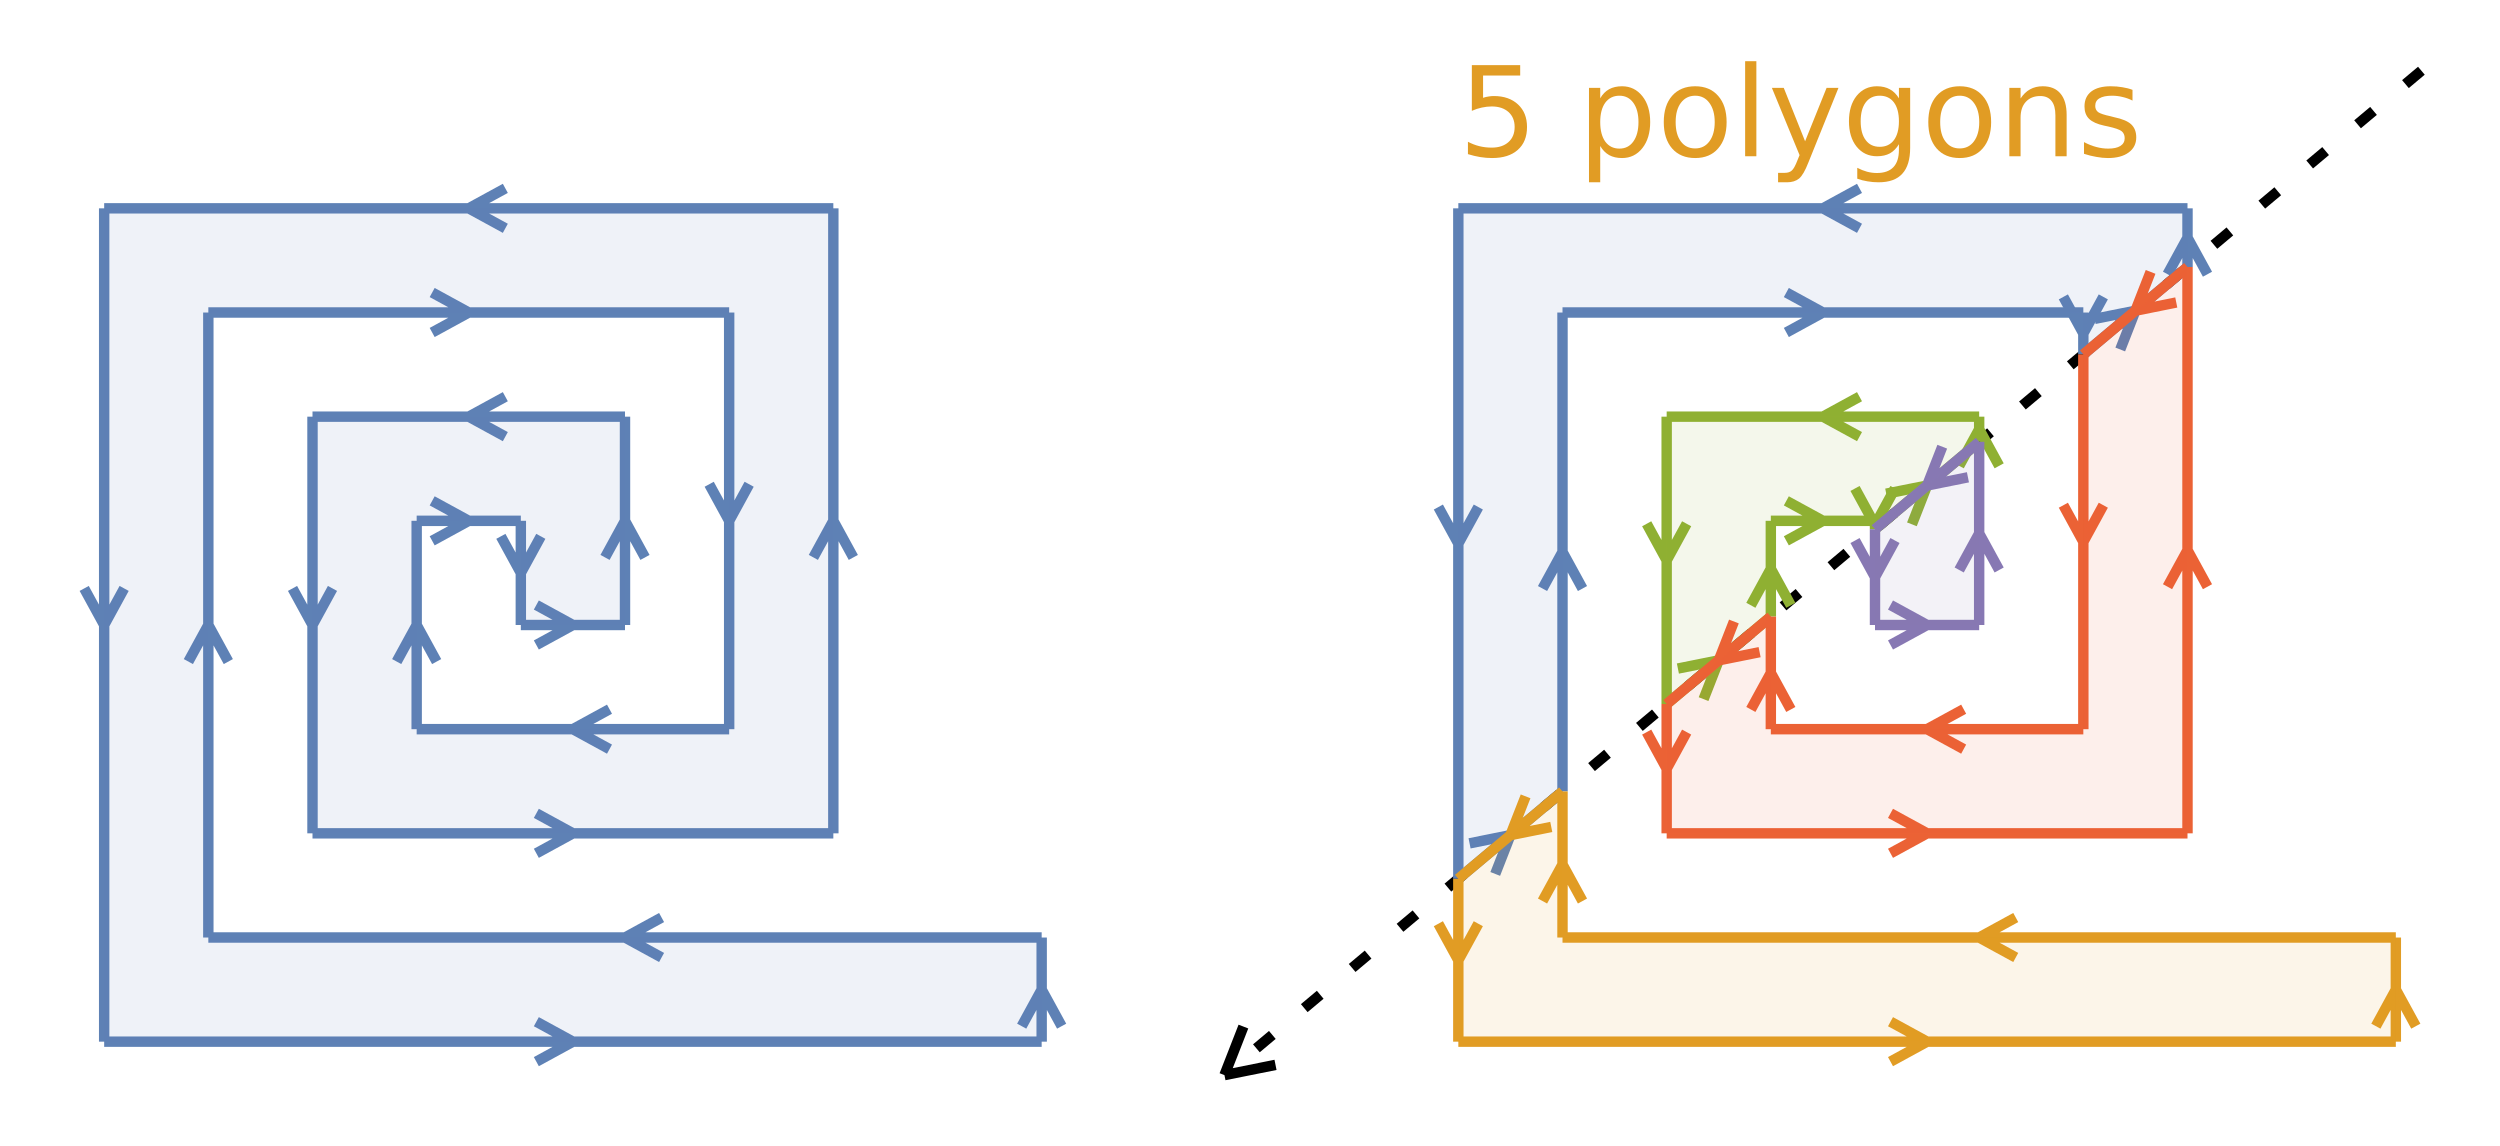
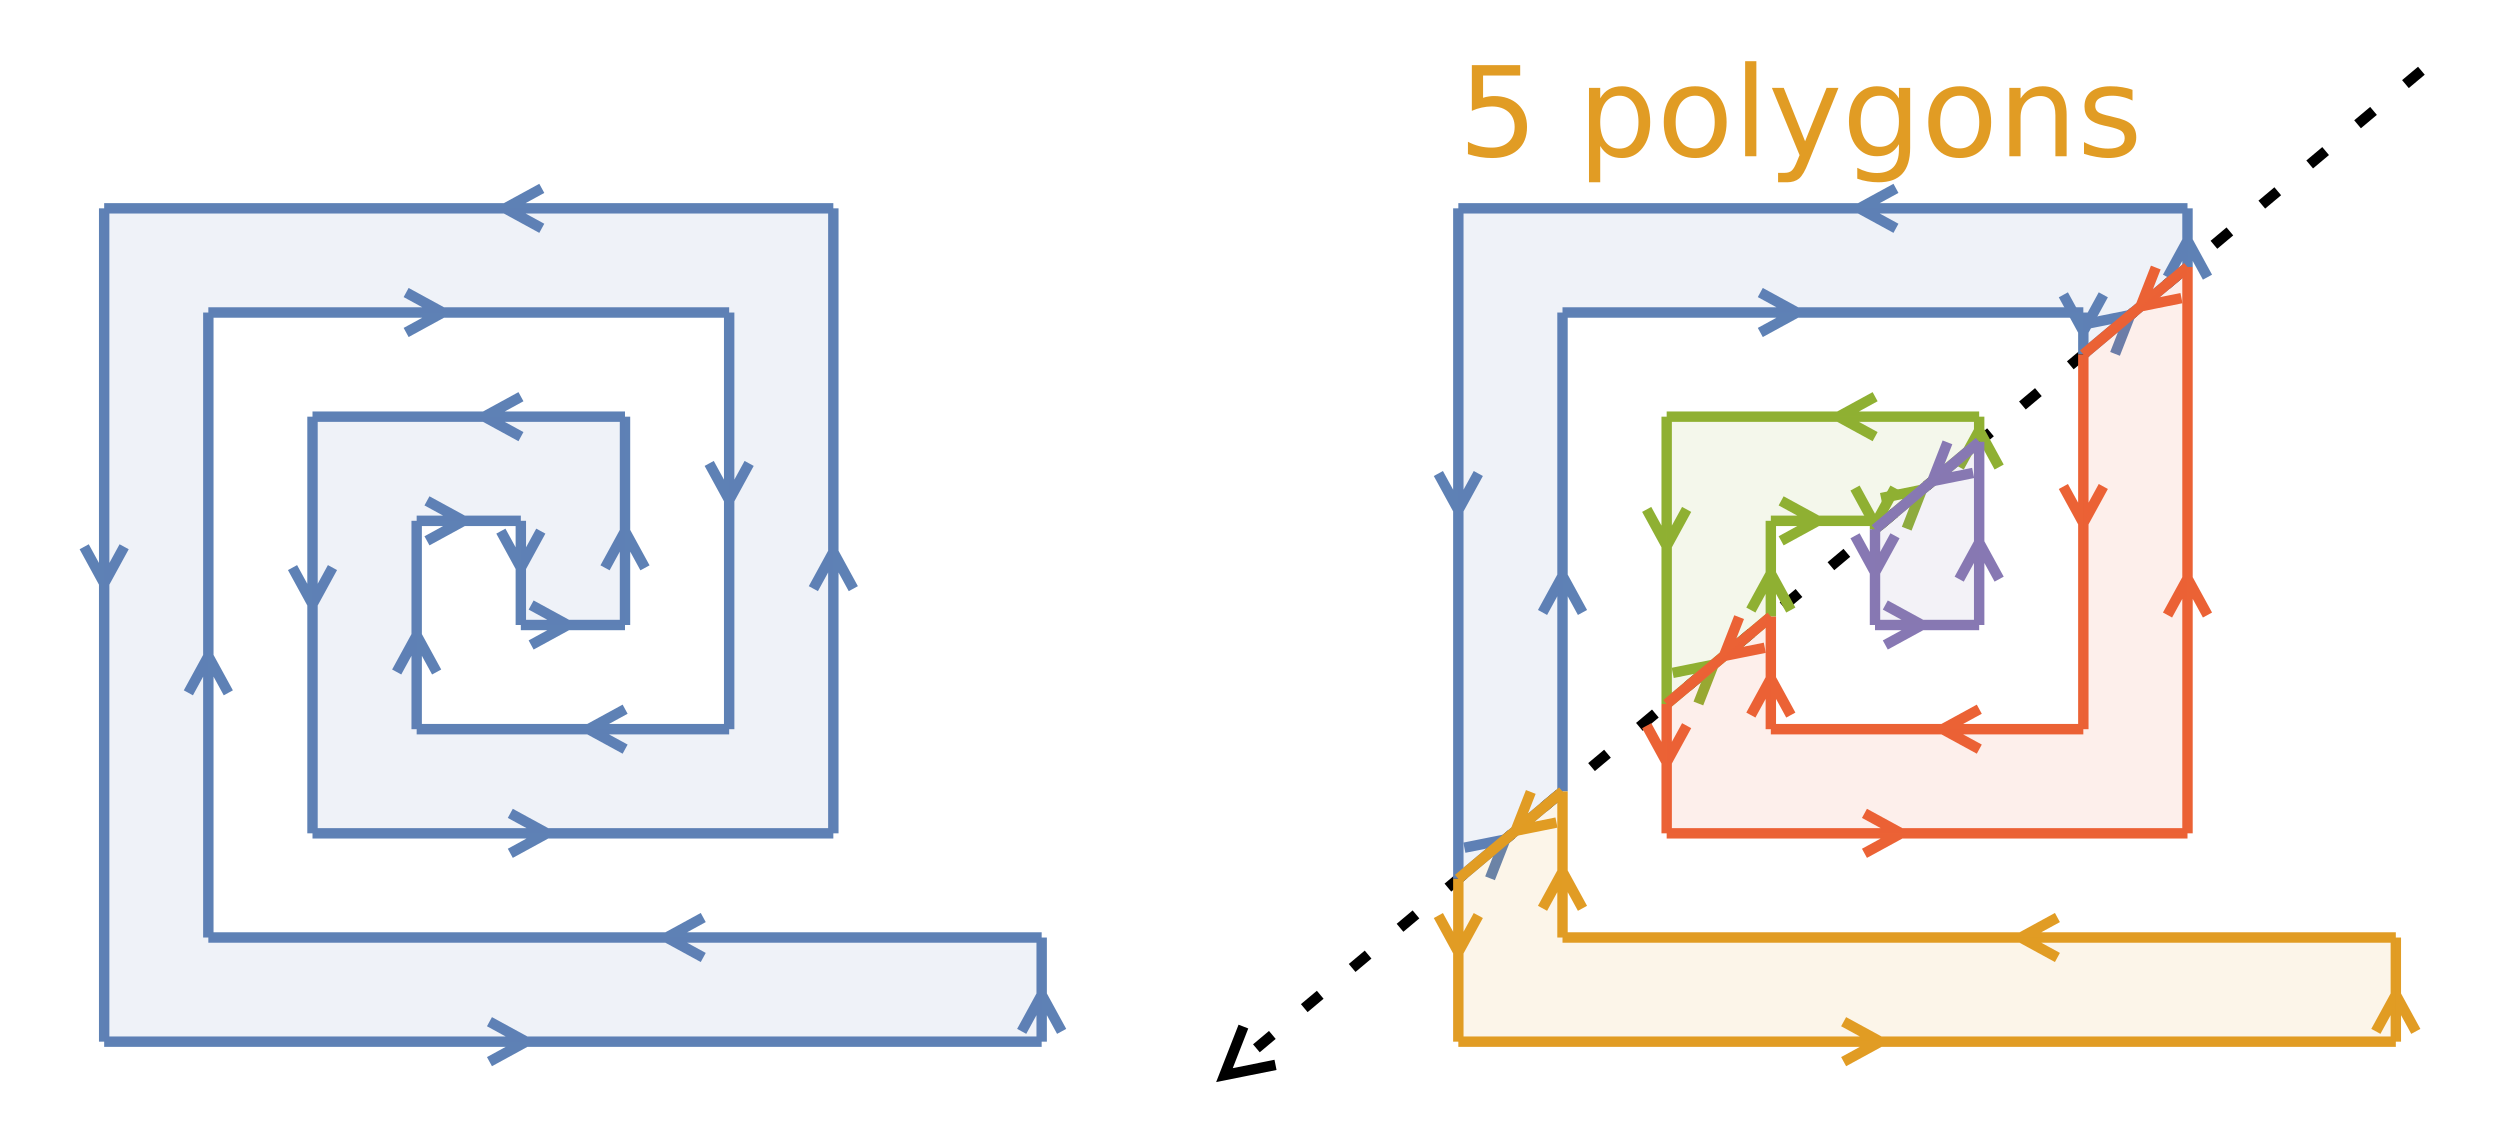
<svg xmlns="http://www.w3.org/2000/svg" xmlns:xlink="http://www.w3.org/1999/xlink" width="240pt" height="110pt" viewBox="0 0 240 110" version="1.1">
  <defs>
    <g>
      <symbol overflow="visible" id="glyph0-0">
        <path style="stroke:none;" d="M 0.594 2.125 L 0.594 -8.469 L 6.594 -8.469 L 6.594 2.125 Z M 1.266 1.453 L 5.938 1.453 L 5.938 -7.781 L 1.266 -7.781 Z M 1.266 1.453 " />
      </symbol>
      <symbol overflow="visible" id="glyph0-1">
        <path style="stroke:none;" d="M 1.297 -8.75 L 5.938 -8.75 L 5.938 -7.75 L 2.375 -7.75 L 2.375 -5.609 C 2.551 -5.672 2.723 -5.711 2.891 -5.734 C 3.066 -5.766 3.238 -5.781 3.406 -5.781 C 4.383 -5.781 5.16 -5.508 5.734 -4.969 C 6.305 -4.438 6.594 -3.719 6.594 -2.812 C 6.594 -1.863 6.297 -1.129 5.703 -0.609 C 5.117 -0.086 4.297 0.172 3.234 0.172 C 2.859 0.172 2.477 0.141 2.094 0.078 C 1.719 0.016 1.328 -0.078 0.922 -0.203 L 0.922 -1.391 C 1.273 -1.203 1.641 -1.062 2.016 -0.969 C 2.391 -0.875 2.785 -0.828 3.203 -0.828 C 3.879 -0.828 4.414 -1.004 4.812 -1.359 C 5.207 -1.711 5.406 -2.195 5.406 -2.812 C 5.406 -3.414 5.207 -3.895 4.812 -4.25 C 4.414 -4.602 3.879 -4.781 3.203 -4.781 C 2.891 -4.781 2.57 -4.742 2.25 -4.672 C 1.938 -4.609 1.617 -4.504 1.297 -4.359 Z M 1.297 -8.75 " />
      </symbol>
      <symbol overflow="visible" id="glyph0-2">
        <path style="stroke:none;" d="" />
      </symbol>
      <symbol overflow="visible" id="glyph0-3">
        <path style="stroke:none;" d="M 2.172 -0.984 L 2.172 2.5 L 1.094 2.5 L 1.094 -6.562 L 2.172 -6.562 L 2.172 -5.562 C 2.398 -5.957 2.688 -6.25 3.031 -6.438 C 3.375 -6.625 3.785 -6.719 4.266 -6.719 C 5.066 -6.719 5.719 -6.398 6.219 -5.766 C 6.719 -5.141 6.969 -4.312 6.969 -3.281 C 6.969 -2.25 6.719 -1.414 6.219 -0.781 C 5.719 -0.145 5.066 0.172 4.266 0.172 C 3.785 0.172 3.375 0.078 3.031 -0.109 C 2.688 -0.305 2.398 -0.598 2.172 -0.984 Z M 5.844 -3.281 C 5.844 -4.07 5.676 -4.691 5.344 -5.141 C 5.02 -5.586 4.578 -5.812 4.016 -5.812 C 3.441 -5.812 2.988 -5.586 2.656 -5.141 C 2.332 -4.691 2.172 -4.07 2.172 -3.281 C 2.172 -2.488 2.332 -1.863 2.656 -1.406 C 2.988 -0.957 3.441 -0.734 4.016 -0.734 C 4.578 -0.734 5.02 -0.957 5.344 -1.406 C 5.676 -1.863 5.844 -2.488 5.844 -3.281 Z M 5.844 -3.281 " />
      </symbol>
      <symbol overflow="visible" id="glyph0-4">
        <path style="stroke:none;" d="M 3.672 -5.812 C 3.098 -5.812 2.641 -5.582 2.297 -5.125 C 1.961 -4.676 1.797 -4.062 1.797 -3.281 C 1.797 -2.488 1.961 -1.867 2.297 -1.422 C 2.629 -0.973 3.086 -0.75 3.672 -0.75 C 4.242 -0.75 4.695 -0.973 5.031 -1.422 C 5.375 -1.879 5.547 -2.5 5.547 -3.281 C 5.547 -4.051 5.375 -4.664 5.031 -5.125 C 4.695 -5.582 4.242 -5.812 3.672 -5.812 Z M 3.672 -6.719 C 4.609 -6.719 5.344 -6.41 5.875 -5.797 C 6.414 -5.191 6.688 -4.352 6.688 -3.281 C 6.688 -2.207 6.414 -1.363 5.875 -0.75 C 5.344 -0.133 4.609 0.172 3.672 0.172 C 2.734 0.172 1.992 -0.133 1.453 -0.75 C 0.922 -1.363 0.656 -2.207 0.656 -3.281 C 0.656 -4.352 0.922 -5.191 1.453 -5.797 C 1.992 -6.41 2.734 -6.719 3.672 -6.719 Z M 3.672 -6.719 " />
      </symbol>
      <symbol overflow="visible" id="glyph0-5">
        <path style="stroke:none;" d="M 1.125 -9.125 L 2.203 -9.125 L 2.203 0 L 1.125 0 Z M 1.125 -9.125 " />
      </symbol>
      <symbol overflow="visible" id="glyph0-6">
        <path style="stroke:none;" d="M 3.859 0.609 C 3.555 1.391 3.258 1.898 2.969 2.141 C 2.676 2.379 2.289 2.5 1.812 2.5 L 0.953 2.5 L 0.953 1.594 L 1.578 1.594 C 1.879 1.594 2.109 1.52 2.266 1.375 C 2.43 1.238 2.613 0.91 2.812 0.391 L 3.016 -0.109 L 0.359 -6.562 L 1.5 -6.562 L 3.547 -1.438 L 5.609 -6.562 L 6.75 -6.562 Z M 3.859 0.609 " />
      </symbol>
      <symbol overflow="visible" id="glyph0-7">
        <path style="stroke:none;" d="M 5.453 -3.359 C 5.453 -4.141 5.289 -4.742 4.969 -5.172 C 4.645 -5.598 4.191 -5.812 3.609 -5.812 C 3.035 -5.812 2.586 -5.598 2.266 -5.172 C 1.941 -4.742 1.781 -4.141 1.781 -3.359 C 1.781 -2.578 1.941 -1.973 2.266 -1.547 C 2.586 -1.117 3.035 -0.906 3.609 -0.906 C 4.191 -0.906 4.645 -1.117 4.969 -1.547 C 5.289 -1.973 5.453 -2.578 5.453 -3.359 Z M 6.531 -0.812 C 6.531 0.301 6.281 1.129 5.781 1.672 C 5.289 2.223 4.531 2.5 3.5 2.5 C 3.125 2.5 2.766 2.469 2.422 2.406 C 2.086 2.352 1.766 2.27 1.453 2.156 L 1.453 1.109 C 1.766 1.273 2.078 1.398 2.391 1.484 C 2.703 1.566 3.016 1.609 3.328 1.609 C 4.035 1.609 4.566 1.422 4.922 1.047 C 5.273 0.68 5.453 0.125 5.453 -0.625 L 5.453 -1.156 C 5.223 -0.77 4.938 -0.477 4.594 -0.281 C 4.25 -0.094 3.832 0 3.344 0 C 2.539 0 1.891 -0.305 1.391 -0.922 C 0.898 -1.535 0.656 -2.348 0.656 -3.359 C 0.656 -4.367 0.898 -5.18 1.391 -5.797 C 1.891 -6.41 2.539 -6.719 3.344 -6.719 C 3.832 -6.719 4.25 -6.617 4.594 -6.422 C 4.938 -6.234 5.223 -5.945 5.453 -5.562 L 5.453 -6.562 L 6.531 -6.562 Z M 6.531 -0.812 " />
      </symbol>
      <symbol overflow="visible" id="glyph0-8">
        <path style="stroke:none;" d="M 6.594 -3.969 L 6.594 0 L 5.516 0 L 5.516 -3.922 C 5.516 -4.547 5.391 -5.008 5.141 -5.312 C 4.898 -5.625 4.539 -5.781 4.062 -5.781 C 3.477 -5.781 3.016 -5.594 2.672 -5.219 C 2.336 -4.852 2.172 -4.348 2.172 -3.703 L 2.172 0 L 1.094 0 L 1.094 -6.562 L 2.172 -6.562 L 2.172 -5.547 C 2.43 -5.941 2.734 -6.234 3.078 -6.422 C 3.43 -6.617 3.836 -6.719 4.297 -6.719 C 5.047 -6.719 5.613 -6.484 6 -6.016 C 6.395 -5.555 6.594 -4.875 6.594 -3.969 Z M 6.594 -3.969 " />
      </symbol>
      <symbol overflow="visible" id="glyph0-9">
        <path style="stroke:none;" d="M 5.312 -6.375 L 5.312 -5.344 C 5.008 -5.5 4.691 -5.613 4.359 -5.688 C 4.035 -5.77 3.695 -5.812 3.344 -5.812 C 2.812 -5.812 2.41 -5.727 2.141 -5.562 C 1.867 -5.406 1.734 -5.16 1.734 -4.828 C 1.734 -4.578 1.828 -4.379 2.016 -4.234 C 2.211 -4.098 2.602 -3.969 3.188 -3.844 L 3.547 -3.75 C 4.316 -3.594 4.863 -3.363 5.188 -3.062 C 5.508 -2.758 5.672 -2.344 5.672 -1.812 C 5.672 -1.195 5.426 -0.711 4.938 -0.359 C 4.457 -0.004 3.797 0.172 2.953 0.172 C 2.598 0.172 2.227 0.133 1.844 0.062 C 1.469 0 1.07 -0.098 0.656 -0.234 L 0.656 -1.359 C 1.051 -1.148 1.441 -0.992 1.828 -0.891 C 2.211 -0.785 2.598 -0.734 2.984 -0.734 C 3.484 -0.734 3.867 -0.816 4.141 -0.984 C 4.422 -1.16 4.562 -1.41 4.562 -1.734 C 4.562 -2.023 4.461 -2.25 4.266 -2.406 C 4.066 -2.562 3.633 -2.711 2.969 -2.859 L 2.594 -2.938 C 1.926 -3.082 1.441 -3.301 1.141 -3.594 C 0.848 -3.883 0.703 -4.281 0.703 -4.781 C 0.703 -5.406 0.922 -5.883 1.359 -6.219 C 1.797 -6.551 2.414 -6.719 3.219 -6.719 C 3.613 -6.719 3.988 -6.688 4.344 -6.625 C 4.695 -6.57 5.02 -6.488 5.312 -6.375 Z M 5.312 -6.375 " />
      </symbol>
    </g>
  </defs>
  <g id="3_complicated">
    <path style="fill:none;stroke-width:1;stroke-linecap:butt;stroke-linejoin:miter;stroke:rgb(0%,0%,0%);stroke-opacity:1;stroke-dasharray:2,4;stroke-miterlimit:10;" d="M 232.453 6.789 L 117.547 103.211 " />
-     <path style="fill:none;stroke-width:1;stroke-linecap:butt;stroke-linejoin:miter;stroke:rgb(0%,0%,0%);stroke-opacity:1;stroke-miterlimit:10;" d="M 117.547 103.211 L 119.367 98.551 M 117.547 103.211 L 122.449 102.227 " />
-     <path style="fill:none;stroke-width:1;stroke-linecap:butt;stroke-linejoin:miter;stroke:rgb(36.842%,50.678%,70.98%);stroke-opacity:1;stroke-miterlimit:10;" d="M 50 60 L 60 60 M 55 60 L 51.488 61.918 M 55 60 L 51.488 58.082 " />
-     <path style="fill:none;stroke-width:1;stroke-linecap:butt;stroke-linejoin:miter;stroke:rgb(36.842%,50.678%,70.98%);stroke-opacity:1;stroke-miterlimit:10;" d="M 60 60 L 60 40 M 60 50 L 61.918 53.512 M 60 50 L 58.082 53.512 " />
-     <path style="fill:none;stroke-width:1;stroke-linecap:butt;stroke-linejoin:miter;stroke:rgb(36.842%,50.678%,70.98%);stroke-opacity:1;stroke-miterlimit:10;" d="M 60 40 L 30 40 M 45 40 L 48.512 38.082 M 45 40 L 48.512 41.918 " />
-     <path style="fill:none;stroke-width:1;stroke-linecap:butt;stroke-linejoin:miter;stroke:rgb(36.842%,50.678%,70.98%);stroke-opacity:1;stroke-miterlimit:10;" d="M 30 40 L 30 80 M 30 60 L 28.082 56.488 M 30 60 L 31.918 56.488 " />
-     <path style="fill:none;stroke-width:1;stroke-linecap:butt;stroke-linejoin:miter;stroke:rgb(36.842%,50.678%,70.98%);stroke-opacity:1;stroke-miterlimit:10;" d="M 30 80 L 80 80 M 55 80 L 51.488 81.918 M 55 80 L 51.488 78.082 " />
-     <path style="fill:none;stroke-width:1;stroke-linecap:butt;stroke-linejoin:miter;stroke:rgb(36.842%,50.678%,70.98%);stroke-opacity:1;stroke-miterlimit:10;" d="M 80 80 L 80 20 M 80 50 L 81.918 53.512 M 80 50 L 78.082 53.512 " />
-     <path style="fill:none;stroke-width:1;stroke-linecap:butt;stroke-linejoin:miter;stroke:rgb(36.842%,50.678%,70.98%);stroke-opacity:1;stroke-miterlimit:10;" d="M 80 20 L 10 20 M 45 20 L 48.512 18.082 M 45 20 L 48.512 21.918 " />
-     <path style="fill:none;stroke-width:1;stroke-linecap:butt;stroke-linejoin:miter;stroke:rgb(36.842%,50.678%,70.98%);stroke-opacity:1;stroke-miterlimit:10;" d="M 10 20 L 10 100 M 10 60 L 8.082 56.488 M 10 60 L 11.918 56.488 " />
-     <path style="fill:none;stroke-width:1;stroke-linecap:butt;stroke-linejoin:miter;stroke:rgb(36.842%,50.678%,70.98%);stroke-opacity:1;stroke-miterlimit:10;" d="M 10 100 L 100 100 M 55 100 L 51.488 101.918 M 55 100 L 51.488 98.082 " />
-     <path style="fill:none;stroke-width:1;stroke-linecap:butt;stroke-linejoin:miter;stroke:rgb(36.842%,50.678%,70.98%);stroke-opacity:1;stroke-miterlimit:10;" d="M 100 100 L 100 90 M 100 95 L 101.918 98.512 M 100 95 L 98.082 98.512 " />
-     <path style="fill:none;stroke-width:1;stroke-linecap:butt;stroke-linejoin:miter;stroke:rgb(36.842%,50.678%,70.98%);stroke-opacity:1;stroke-miterlimit:10;" d="M 100 90 L 20 90 M 60 90 L 63.512 88.082 M 60 90 L 63.512 91.918 " />
-     <path style="fill:none;stroke-width:1;stroke-linecap:butt;stroke-linejoin:miter;stroke:rgb(36.842%,50.678%,70.98%);stroke-opacity:1;stroke-miterlimit:10;" d="M 20 90 L 20 30 M 20 60 L 21.918 63.512 M 20 60 L 18.082 63.512 " />
-     <path style="fill:none;stroke-width:1;stroke-linecap:butt;stroke-linejoin:miter;stroke:rgb(36.842%,50.678%,70.98%);stroke-opacity:1;stroke-miterlimit:10;" d="M 20 30 L 70 30 M 45 30 L 41.488 31.918 M 45 30 L 41.488 28.082 " />
-     <path style="fill:none;stroke-width:1;stroke-linecap:butt;stroke-linejoin:miter;stroke:rgb(36.842%,50.678%,70.98%);stroke-opacity:1;stroke-miterlimit:10;" d="M 70 30 L 70 70 M 70 50 L 68.082 46.488 M 70 50 L 71.918 46.488 " />
-     <path style="fill:none;stroke-width:1;stroke-linecap:butt;stroke-linejoin:miter;stroke:rgb(36.842%,50.678%,70.98%);stroke-opacity:1;stroke-miterlimit:10;" d="M 70 70 L 40 70 M 55 70 L 58.512 68.082 M 55 70 L 58.512 71.918 " />
-     <path style="fill:none;stroke-width:1;stroke-linecap:butt;stroke-linejoin:miter;stroke:rgb(36.842%,50.678%,70.98%);stroke-opacity:1;stroke-miterlimit:10;" d="M 40 70 L 40 50 M 40 60 L 41.918 63.512 M 40 60 L 38.082 63.512 " />
-     <path style="fill:none;stroke-width:1;stroke-linecap:butt;stroke-linejoin:miter;stroke:rgb(36.842%,50.678%,70.98%);stroke-opacity:1;stroke-miterlimit:10;" d="M 40 50 L 50 50 M 45 50 L 41.488 51.918 M 45 50 L 41.488 48.082 " />
-     <path style="fill:none;stroke-width:1;stroke-linecap:butt;stroke-linejoin:miter;stroke:rgb(36.842%,50.678%,70.98%);stroke-opacity:1;stroke-miterlimit:10;" d="M 50 50 L 50 60 M 50 55 L 48.082 51.488 M 50 55 L 51.918 51.488 " />
+     <path style="fill:none;stroke-width:1;stroke-linecap:butt;stroke-linejoin:miter;stroke:rgb(0%,0%,0%);stroke-opacity:1;stroke-miterlimit:10;" d="M 122.449 102.227 L 117.547 103.211 L 119.367 98.551 " />
+     <path style="fill:none;stroke-width:1;stroke-linecap:butt;stroke-linejoin:miter;stroke:rgb(36.842%,50.678%,70.98%);stroke-opacity:1;stroke-miterlimit:10;" d="M 50 60 L 60 60 M 50 60 L 60 60 M 50.988 58.082 L 54.5 60 L 50.988 61.918 " />
+     <path style="fill:none;stroke-width:1;stroke-linecap:butt;stroke-linejoin:miter;stroke:rgb(36.842%,50.678%,70.98%);stroke-opacity:1;stroke-miterlimit:10;" d="M 60 60 L 60 40 M 60 60 L 60 40 M 58.082 54.512 L 60 51 L 61.918 54.512 " />
+     <path style="fill:none;stroke-width:1;stroke-linecap:butt;stroke-linejoin:miter;stroke:rgb(36.842%,50.678%,70.98%);stroke-opacity:1;stroke-miterlimit:10;" d="M 60 40 L 30 40 M 60 40 L 30 40 M 50.012 41.918 L 46.5 40 L 50.012 38.082 " />
+     <path style="fill:none;stroke-width:1;stroke-linecap:butt;stroke-linejoin:miter;stroke:rgb(36.842%,50.678%,70.98%);stroke-opacity:1;stroke-miterlimit:10;" d="M 30 40 L 30 80 M 30 40 L 30 80 M 31.918 54.488 L 30 58 L 28.082 54.488 " />
+     <path style="fill:none;stroke-width:1;stroke-linecap:butt;stroke-linejoin:miter;stroke:rgb(36.842%,50.678%,70.98%);stroke-opacity:1;stroke-miterlimit:10;" d="M 30 80 L 80 80 M 30 80 L 80 80 M 48.988 78.082 L 52.5 80 L 48.988 81.918 " />
+     <path style="fill:none;stroke-width:1;stroke-linecap:butt;stroke-linejoin:miter;stroke:rgb(36.842%,50.678%,70.98%);stroke-opacity:1;stroke-miterlimit:10;" d="M 80 80 L 80 20 M 80 80 L 80 20 M 78.082 56.512 L 80 53 L 81.918 56.512 " />
+     <path style="fill:none;stroke-width:1;stroke-linecap:butt;stroke-linejoin:miter;stroke:rgb(36.842%,50.678%,70.98%);stroke-opacity:1;stroke-miterlimit:10;" d="M 80 20 L 10 20 M 80 20 L 10 20 M 52.012 21.918 L 48.5 20 L 52.012 18.082 " />
+     <path style="fill:none;stroke-width:1;stroke-linecap:butt;stroke-linejoin:miter;stroke:rgb(36.842%,50.678%,70.98%);stroke-opacity:1;stroke-miterlimit:10;" d="M 10 20 L 10 100 M 10 20 L 10 100 M 11.918 52.488 L 10 56 L 8.082 52.488 " />
+     <path style="fill:none;stroke-width:1;stroke-linecap:butt;stroke-linejoin:miter;stroke:rgb(36.842%,50.678%,70.98%);stroke-opacity:1;stroke-miterlimit:10;" d="M 10 100 L 100 100 M 10 100 L 100 100 M 46.988 98.082 L 50.5 100 L 46.988 101.918 " />
+     <path style="fill:none;stroke-width:1;stroke-linecap:butt;stroke-linejoin:miter;stroke:rgb(36.842%,50.678%,70.98%);stroke-opacity:1;stroke-miterlimit:10;" d="M 100 100 L 100 90 M 100 100 L 100 90 M 98.082 99.012 L 100 95.5 L 101.918 99.012 " />
+     <path style="fill:none;stroke-width:1;stroke-linecap:butt;stroke-linejoin:miter;stroke:rgb(36.842%,50.678%,70.98%);stroke-opacity:1;stroke-miterlimit:10;" d="M 100 90 L 20 90 M 100 90 L 20 90 M 67.512 91.918 L 64 90 L 67.512 88.082 " />
+     <path style="fill:none;stroke-width:1;stroke-linecap:butt;stroke-linejoin:miter;stroke:rgb(36.842%,50.678%,70.98%);stroke-opacity:1;stroke-miterlimit:10;" d="M 20 90 L 20 30 M 20 90 L 20 30 M 18.082 66.512 L 20 63 L 21.918 66.512 " />
+     <path style="fill:none;stroke-width:1;stroke-linecap:butt;stroke-linejoin:miter;stroke:rgb(36.842%,50.678%,70.98%);stroke-opacity:1;stroke-miterlimit:10;" d="M 20 30 L 70 30 M 20 30 L 70 30 M 38.988 28.082 L 42.5 30 L 38.988 31.918 " />
+     <path style="fill:none;stroke-width:1;stroke-linecap:butt;stroke-linejoin:miter;stroke:rgb(36.842%,50.678%,70.98%);stroke-opacity:1;stroke-miterlimit:10;" d="M 70 30 L 70 70 M 70 30 L 70 70 M 71.918 44.488 L 70 48 L 68.082 44.488 " />
+     <path style="fill:none;stroke-width:1;stroke-linecap:butt;stroke-linejoin:miter;stroke:rgb(36.842%,50.678%,70.98%);stroke-opacity:1;stroke-miterlimit:10;" d="M 70 70 L 40 70 M 70 70 L 40 70 M 60.012 71.918 L 56.5 70 L 60.012 68.082 " />
+     <path style="fill:none;stroke-width:1;stroke-linecap:butt;stroke-linejoin:miter;stroke:rgb(36.842%,50.678%,70.98%);stroke-opacity:1;stroke-miterlimit:10;" d="M 40 70 L 40 50 M 40 70 L 40 50 M 38.082 64.512 L 40 61 L 41.918 64.512 " />
+     <path style="fill:none;stroke-width:1;stroke-linecap:butt;stroke-linejoin:miter;stroke:rgb(36.842%,50.678%,70.98%);stroke-opacity:1;stroke-miterlimit:10;" d="M 40 50 L 50 50 M 40 50 L 50 50 M 40.988 48.082 L 44.5 50 L 40.988 51.918 " />
+     <path style="fill:none;stroke-width:1;stroke-linecap:butt;stroke-linejoin:miter;stroke:rgb(36.842%,50.678%,70.98%);stroke-opacity:1;stroke-miterlimit:10;" d="M 50 50 L 50 60 M 50 50 L 50 60 M 51.918 50.988 L 50 54.5 L 48.082 50.988 " />
    <path style=" stroke:none;fill-rule:nonzero;fill:rgb(36.842%,50.678%,70.98%);fill-opacity:0.1;" d="M 50 60 L 60 60 L 60 40 L 30 40 L 30 80 L 80 80 L 80 20 L 10 20 L 10 100 L 100 100 L 100 90 L 20 90 L 20 30 L 70 30 L 70 70 L 40 70 L 40 50 L 50 50 Z M 50 60 " />
-     <path style="fill:none;stroke-width:1;stroke-linecap:butt;stroke-linejoin:miter;stroke:rgb(36.842%,50.678%,70.98%);stroke-opacity:1;stroke-miterlimit:10;" d="M 140 84.367 L 150 75.977 M 145 80.172 L 143.543 83.898 M 145 80.172 L 141.078 80.961 " />
-     <path style="fill:none;stroke-width:1;stroke-linecap:butt;stroke-linejoin:miter;stroke:rgb(36.842%,50.678%,70.98%);stroke-opacity:1;stroke-miterlimit:10;" d="M 150 75.977 L 150 30 M 150 52.988 L 151.918 56.5 M 150 52.988 L 148.082 56.5 " />
-     <path style="fill:none;stroke-width:1;stroke-linecap:butt;stroke-linejoin:miter;stroke:rgb(36.842%,50.678%,70.98%);stroke-opacity:1;stroke-miterlimit:10;" d="M 150 30 L 200 30 M 175 30 L 171.488 31.918 M 175 30 L 171.488 28.082 " />
-     <path style="fill:none;stroke-width:1;stroke-linecap:butt;stroke-linejoin:miter;stroke:rgb(36.842%,50.678%,70.98%);stroke-opacity:1;stroke-miterlimit:10;" d="M 200 30 L 200 34.023 M 200 32.012 L 198.082 28.5 M 200 32.012 L 201.918 28.5 " />
-     <path style="fill:none;stroke-width:1;stroke-linecap:butt;stroke-linejoin:miter;stroke:rgb(36.842%,50.678%,70.98%);stroke-opacity:1;stroke-miterlimit:10;" d="M 200 34.023 L 210 25.633 M 205 29.828 L 203.543 33.551 M 205 29.828 L 201.078 30.613 " />
-     <path style="fill:none;stroke-width:1;stroke-linecap:butt;stroke-linejoin:miter;stroke:rgb(36.842%,50.678%,70.98%);stroke-opacity:1;stroke-miterlimit:10;" d="M 210 25.633 L 210 20 M 210 22.816 L 211.918 26.324 M 210 22.816 L 208.082 26.324 " />
-     <path style="fill:none;stroke-width:1;stroke-linecap:butt;stroke-linejoin:miter;stroke:rgb(36.842%,50.678%,70.98%);stroke-opacity:1;stroke-miterlimit:10;" d="M 210 20 L 140 20 M 175 20 L 178.512 18.082 M 175 20 L 178.512 21.918 " />
-     <path style="fill:none;stroke-width:1;stroke-linecap:butt;stroke-linejoin:miter;stroke:rgb(36.842%,50.678%,70.98%);stroke-opacity:1;stroke-miterlimit:10;" d="M 140 20 L 140 84.367 M 140 52.184 L 138.082 48.676 M 140 52.184 L 141.918 48.676 " />
+     <path style="fill:none;stroke-width:1;stroke-linecap:butt;stroke-linejoin:miter;stroke:rgb(36.842%,50.678%,70.98%);stroke-opacity:1;stroke-miterlimit:10;" d="M 140 84.367 L 150 75.977 M 140 84.367 L 150 75.977 M 140.578 81.379 L 144.5 80.594 L 143.043 84.316 " />
+     <path style="fill:none;stroke-width:1;stroke-linecap:butt;stroke-linejoin:miter;stroke:rgb(36.842%,50.678%,70.98%);stroke-opacity:1;stroke-miterlimit:10;" d="M 150 75.977 L 150 30 M 150 75.977 L 150 30 M 148.082 58.797 L 150 55.289 L 151.918 58.797 " />
+     <path style="fill:none;stroke-width:1;stroke-linecap:butt;stroke-linejoin:miter;stroke:rgb(36.842%,50.678%,70.98%);stroke-opacity:1;stroke-miterlimit:10;" d="M 150 30 L 200 30 M 150 30 L 200 30 M 168.988 28.082 L 172.5 30 L 168.988 31.918 " />
+     <path style="fill:none;stroke-width:1;stroke-linecap:butt;stroke-linejoin:miter;stroke:rgb(36.842%,50.678%,70.98%);stroke-opacity:1;stroke-miterlimit:10;" d="M 200 30 L 200 34.023 M 200 30 L 200 34.023 M 201.918 28.301 L 200 31.809 L 198.082 28.301 " />
+     <path style="fill:none;stroke-width:1;stroke-linecap:butt;stroke-linejoin:miter;stroke:rgb(36.842%,50.678%,70.98%);stroke-opacity:1;stroke-miterlimit:10;" d="M 200 34.023 L 210 25.633 M 200 34.023 L 210 25.633 M 200.578 31.035 L 204.5 30.246 L 203.043 33.973 " />
+     <path style="fill:none;stroke-width:1;stroke-linecap:butt;stroke-linejoin:miter;stroke:rgb(36.842%,50.678%,70.98%);stroke-opacity:1;stroke-miterlimit:10;" d="M 210 25.633 L 210 20 M 210 25.633 L 210 20 M 208.082 26.609 L 210 23.098 L 211.918 26.609 " />
+     <path style="fill:none;stroke-width:1;stroke-linecap:butt;stroke-linejoin:miter;stroke:rgb(36.842%,50.678%,70.98%);stroke-opacity:1;stroke-miterlimit:10;" d="M 210 20 L 140 20 M 210 20 L 140 20 M 182.012 21.918 L 178.5 20 L 182.012 18.082 " />
+     <path style="fill:none;stroke-width:1;stroke-linecap:butt;stroke-linejoin:miter;stroke:rgb(36.842%,50.678%,70.98%);stroke-opacity:1;stroke-miterlimit:10;" d="M 140 20 L 140 84.367 M 140 20 L 140 84.367 M 141.918 45.457 L 140 48.965 L 138.082 45.457 " />
    <path style=" stroke:none;fill-rule:nonzero;fill:rgb(36.842%,50.678%,70.98%);fill-opacity:0.1;" d="M 140 84.367 L 150 75.977 L 150 30 L 200 30 L 200 34.023 L 210 25.633 L 210 20 L 140 20 Z M 140 84.367 " />
-     <path style="fill:none;stroke-width:1;stroke-linecap:butt;stroke-linejoin:miter;stroke:rgb(88.072%,61.104%,14.205%);stroke-opacity:1;stroke-miterlimit:10;" d="M 140 84.367 L 140 100 M 140 92.184 L 138.082 88.676 M 140 92.184 L 141.918 88.676 " />
-     <path style="fill:none;stroke-width:1;stroke-linecap:butt;stroke-linejoin:miter;stroke:rgb(88.072%,61.104%,14.205%);stroke-opacity:1;stroke-miterlimit:10;" d="M 140 100 L 230 100 M 185 100 L 181.488 101.918 M 185 100 L 181.488 98.082 " />
-     <path style="fill:none;stroke-width:1;stroke-linecap:butt;stroke-linejoin:miter;stroke:rgb(88.072%,61.104%,14.205%);stroke-opacity:1;stroke-miterlimit:10;" d="M 230 100 L 230 90 M 230 95 L 231.918 98.512 M 230 95 L 228.082 98.512 " />
-     <path style="fill:none;stroke-width:1;stroke-linecap:butt;stroke-linejoin:miter;stroke:rgb(88.072%,61.104%,14.205%);stroke-opacity:1;stroke-miterlimit:10;" d="M 230 90 L 150 90 M 190 90 L 193.512 88.082 M 190 90 L 193.512 91.918 " />
-     <path style="fill:none;stroke-width:1;stroke-linecap:butt;stroke-linejoin:miter;stroke:rgb(88.072%,61.104%,14.205%);stroke-opacity:1;stroke-miterlimit:10;" d="M 150 90 L 150 75.977 M 150 82.988 L 151.918 86.5 M 150 82.988 L 148.082 86.5 " />
-     <path style="fill:none;stroke-width:1;stroke-linecap:butt;stroke-linejoin:miter;stroke:rgb(88.072%,61.104%,14.205%);stroke-opacity:1;stroke-miterlimit:10;" d="M 150 75.977 L 140 84.367 M 145 80.172 L 146.457 76.449 M 145 80.172 L 148.922 79.387 " />
+     <path style="fill:none;stroke-width:1;stroke-linecap:butt;stroke-linejoin:miter;stroke:rgb(88.072%,61.104%,14.205%);stroke-opacity:1;stroke-miterlimit:10;" d="M 140 84.367 L 140 100 M 140 84.367 L 140 100 M 141.918 87.891 L 140 91.402 L 138.082 87.891 " />
+     <path style="fill:none;stroke-width:1;stroke-linecap:butt;stroke-linejoin:miter;stroke:rgb(88.072%,61.104%,14.205%);stroke-opacity:1;stroke-miterlimit:10;" d="M 140 100 L 230 100 M 140 100 L 230 100 M 176.988 98.082 L 180.5 100 L 176.988 101.918 " />
+     <path style="fill:none;stroke-width:1;stroke-linecap:butt;stroke-linejoin:miter;stroke:rgb(88.072%,61.104%,14.205%);stroke-opacity:1;stroke-miterlimit:10;" d="M 230 100 L 230 90 M 230 100 L 230 90 M 228.082 99.012 L 230 95.5 L 231.918 99.012 " />
+     <path style="fill:none;stroke-width:1;stroke-linecap:butt;stroke-linejoin:miter;stroke:rgb(88.072%,61.104%,14.205%);stroke-opacity:1;stroke-miterlimit:10;" d="M 230 90 L 150 90 M 230 90 L 150 90 M 197.512 91.918 L 194 90 L 197.512 88.082 " />
+     <path style="fill:none;stroke-width:1;stroke-linecap:butt;stroke-linejoin:miter;stroke:rgb(88.072%,61.104%,14.205%);stroke-opacity:1;stroke-miterlimit:10;" d="M 150 90 L 150 75.977 M 150 90 L 150 75.977 M 148.082 87.199 L 150 83.691 L 151.918 87.199 " />
+     <path style="fill:none;stroke-width:1;stroke-linecap:butt;stroke-linejoin:miter;stroke:rgb(88.072%,61.104%,14.205%);stroke-opacity:1;stroke-miterlimit:10;" d="M 150 75.977 L 140 84.367 M 150 75.977 L 140 84.367 M 149.422 78.965 L 145.5 79.754 L 146.957 76.027 " />
    <path style=" stroke:none;fill-rule:nonzero;fill:rgb(88.072%,61.104%,14.205%);fill-opacity:0.1;" d="M 140 84.367 L 140 100 L 230 100 L 230 90 L 150 90 L 150 75.977 Z M 140 84.367 " />
-     <path style="fill:none;stroke-width:1;stroke-linecap:butt;stroke-linejoin:miter;stroke:rgb(56.018%,69.157%,19.488%);stroke-opacity:1;stroke-miterlimit:10;" d="M 160 67.586 L 170 59.195 M 165 63.391 L 163.543 67.117 M 165 63.391 L 161.078 64.18 " />
-     <path style="fill:none;stroke-width:1;stroke-linecap:butt;stroke-linejoin:miter;stroke:rgb(56.018%,69.157%,19.488%);stroke-opacity:1;stroke-miterlimit:10;" d="M 170 59.195 L 170 50 M 170 54.598 L 171.918 58.109 M 170 54.598 L 168.082 58.109 " />
-     <path style="fill:none;stroke-width:1;stroke-linecap:butt;stroke-linejoin:miter;stroke:rgb(56.018%,69.157%,19.488%);stroke-opacity:1;stroke-miterlimit:10;" d="M 170 50 L 180 50 M 175 50 L 171.488 51.918 M 175 50 L 171.488 48.082 " />
-     <path style="fill:none;stroke-width:1;stroke-linecap:butt;stroke-linejoin:miter;stroke:rgb(56.018%,69.157%,19.488%);stroke-opacity:1;stroke-miterlimit:10;" d="M 180 50 L 180 50.805 M 180 50.402 L 178.082 46.891 M 180 50.402 L 181.918 46.891 " />
-     <path style="fill:none;stroke-width:1;stroke-linecap:butt;stroke-linejoin:miter;stroke:rgb(56.018%,69.157%,19.488%);stroke-opacity:1;stroke-miterlimit:10;" d="M 180 50.805 L 190 42.414 M 185 46.609 L 183.543 50.336 M 185 46.609 L 181.078 47.395 " />
-     <path style="fill:none;stroke-width:1;stroke-linecap:butt;stroke-linejoin:miter;stroke:rgb(56.018%,69.157%,19.488%);stroke-opacity:1;stroke-miterlimit:10;" d="M 190 42.414 L 190 40 M 190 41.207 L 191.918 44.719 M 190 41.207 L 188.082 44.719 " />
-     <path style="fill:none;stroke-width:1;stroke-linecap:butt;stroke-linejoin:miter;stroke:rgb(56.018%,69.157%,19.488%);stroke-opacity:1;stroke-miterlimit:10;" d="M 190 40 L 160 40 M 175 40 L 178.512 38.082 M 175 40 L 178.512 41.918 " />
-     <path style="fill:none;stroke-width:1;stroke-linecap:butt;stroke-linejoin:miter;stroke:rgb(56.018%,69.157%,19.488%);stroke-opacity:1;stroke-miterlimit:10;" d="M 160 40 L 160 67.586 M 160 53.793 L 158.082 50.281 M 160 53.793 L 161.918 50.281 " />
+     <path style="fill:none;stroke-width:1;stroke-linecap:butt;stroke-linejoin:miter;stroke:rgb(56.018%,69.157%,19.488%);stroke-opacity:1;stroke-miterlimit:10;" d="M 160 67.586 L 170 59.195 M 160 67.586 L 170 59.195 M 160.578 64.598 L 164.5 63.809 L 163.043 67.535 " />
+     <path style="fill:none;stroke-width:1;stroke-linecap:butt;stroke-linejoin:miter;stroke:rgb(56.018%,69.157%,19.488%);stroke-opacity:1;stroke-miterlimit:10;" d="M 170 59.195 L 170 50 M 170 59.195 L 170 50 M 168.082 58.566 L 170 55.059 L 171.918 58.566 " />
+     <path style="fill:none;stroke-width:1;stroke-linecap:butt;stroke-linejoin:miter;stroke:rgb(56.018%,69.157%,19.488%);stroke-opacity:1;stroke-miterlimit:10;" d="M 170 50 L 180 50 M 170 50 L 180 50 M 170.988 48.082 L 174.5 50 L 170.988 51.918 " />
+     <path style="fill:none;stroke-width:1;stroke-linecap:butt;stroke-linejoin:miter;stroke:rgb(56.018%,69.157%,19.488%);stroke-opacity:1;stroke-miterlimit:10;" d="M 180 50 L 180 50.805 M 180 50 L 180 50.805 M 181.918 46.852 L 180 50.363 L 178.082 46.852 " />
+     <path style="fill:none;stroke-width:1;stroke-linecap:butt;stroke-linejoin:miter;stroke:rgb(56.018%,69.157%,19.488%);stroke-opacity:1;stroke-miterlimit:10;" d="M 180 50.805 L 190 42.414 M 180 50.805 L 190 42.414 M 180.578 47.816 L 184.5 47.027 L 183.043 50.754 " />
+     <path style="fill:none;stroke-width:1;stroke-linecap:butt;stroke-linejoin:miter;stroke:rgb(56.018%,69.157%,19.488%);stroke-opacity:1;stroke-miterlimit:10;" d="M 190 42.414 L 190 40 M 190 42.414 L 190 40 M 188.082 44.836 L 190 41.328 L 191.918 44.836 " />
+     <path style="fill:none;stroke-width:1;stroke-linecap:butt;stroke-linejoin:miter;stroke:rgb(56.018%,69.157%,19.488%);stroke-opacity:1;stroke-miterlimit:10;" d="M 190 40 L 160 40 M 190 40 L 160 40 M 180.012 41.918 L 176.5 40 L 180.012 38.082 " />
+     <path style="fill:none;stroke-width:1;stroke-linecap:butt;stroke-linejoin:miter;stroke:rgb(56.018%,69.157%,19.488%);stroke-opacity:1;stroke-miterlimit:10;" d="M 160 40 L 160 67.586 M 160 40 L 160 67.586 M 161.918 48.902 L 160 52.414 L 158.082 48.902 " />
    <path style=" stroke:none;fill-rule:nonzero;fill:rgb(56.018%,69.157%,19.488%);fill-opacity:0.1;" d="M 160 67.586 L 170 59.195 L 170 50 L 180 50 L 180 50.805 L 190 42.414 L 190 40 L 160 40 Z M 160 67.586 " />
-     <path style="fill:none;stroke-width:1;stroke-linecap:butt;stroke-linejoin:miter;stroke:rgb(92.253%,38.563%,20.918%);stroke-opacity:1;stroke-miterlimit:10;" d="M 160 67.586 L 160 80 M 160 73.793 L 158.082 70.281 M 160 73.793 L 161.918 70.281 " />
-     <path style="fill:none;stroke-width:1;stroke-linecap:butt;stroke-linejoin:miter;stroke:rgb(92.253%,38.563%,20.918%);stroke-opacity:1;stroke-miterlimit:10;" d="M 160 80 L 210 80 M 185 80 L 181.488 81.918 M 185 80 L 181.488 78.082 " />
-     <path style="fill:none;stroke-width:1;stroke-linecap:butt;stroke-linejoin:miter;stroke:rgb(92.253%,38.563%,20.918%);stroke-opacity:1;stroke-miterlimit:10;" d="M 210 80 L 210 25.633 M 210 52.816 L 211.918 56.324 M 210 52.816 L 208.082 56.324 " />
-     <path style="fill:none;stroke-width:1;stroke-linecap:butt;stroke-linejoin:miter;stroke:rgb(92.253%,38.563%,20.918%);stroke-opacity:1;stroke-miterlimit:10;" d="M 210 25.633 L 200 34.023 M 205 29.828 L 206.457 26.102 M 205 29.828 L 208.922 29.039 " />
-     <path style="fill:none;stroke-width:1;stroke-linecap:butt;stroke-linejoin:miter;stroke:rgb(92.253%,38.563%,20.918%);stroke-opacity:1;stroke-miterlimit:10;" d="M 200 34.023 L 200 70 M 200 52.012 L 198.082 48.5 M 200 52.012 L 201.918 48.5 " />
-     <path style="fill:none;stroke-width:1;stroke-linecap:butt;stroke-linejoin:miter;stroke:rgb(92.253%,38.563%,20.918%);stroke-opacity:1;stroke-miterlimit:10;" d="M 200 70 L 170 70 M 185 70 L 188.512 68.082 M 185 70 L 188.512 71.918 " />
-     <path style="fill:none;stroke-width:1;stroke-linecap:butt;stroke-linejoin:miter;stroke:rgb(92.253%,38.563%,20.918%);stroke-opacity:1;stroke-miterlimit:10;" d="M 170 70 L 170 59.195 M 170 64.598 L 171.918 68.109 M 170 64.598 L 168.082 68.109 " />
-     <path style="fill:none;stroke-width:1;stroke-linecap:butt;stroke-linejoin:miter;stroke:rgb(92.253%,38.563%,20.918%);stroke-opacity:1;stroke-miterlimit:10;" d="M 170 59.195 L 160 67.586 M 165 63.391 L 166.457 59.664 M 165 63.391 L 168.922 62.605 " />
+     <path style="fill:none;stroke-width:1;stroke-linecap:butt;stroke-linejoin:miter;stroke:rgb(92.253%,38.563%,20.918%);stroke-opacity:1;stroke-miterlimit:10;" d="M 160 67.586 L 160 80 M 160 67.586 L 160 80 M 161.918 69.664 L 160 73.172 L 158.082 69.664 " />
+     <path style="fill:none;stroke-width:1;stroke-linecap:butt;stroke-linejoin:miter;stroke:rgb(92.253%,38.563%,20.918%);stroke-opacity:1;stroke-miterlimit:10;" d="M 160 80 L 210 80 M 160 80 L 210 80 M 178.988 78.082 L 182.5 80 L 178.988 81.918 " />
+     <path style="fill:none;stroke-width:1;stroke-linecap:butt;stroke-linejoin:miter;stroke:rgb(92.253%,38.563%,20.918%);stroke-opacity:1;stroke-miterlimit:10;" d="M 210 80 L 210 25.633 M 210 80 L 210 25.633 M 208.082 59.043 L 210 55.535 L 211.918 59.043 " />
+     <path style="fill:none;stroke-width:1;stroke-linecap:butt;stroke-linejoin:miter;stroke:rgb(92.253%,38.563%,20.918%);stroke-opacity:1;stroke-miterlimit:10;" d="M 210 25.633 L 200 34.023 M 210 25.633 L 200 34.023 M 209.422 28.621 L 205.5 29.406 L 206.957 25.684 " />
+     <path style="fill:none;stroke-width:1;stroke-linecap:butt;stroke-linejoin:miter;stroke:rgb(92.253%,38.563%,20.918%);stroke-opacity:1;stroke-miterlimit:10;" d="M 200 34.023 L 200 70 M 200 34.023 L 200 70 M 201.918 46.703 L 200 50.211 L 198.082 46.703 " />
+     <path style="fill:none;stroke-width:1;stroke-linecap:butt;stroke-linejoin:miter;stroke:rgb(92.253%,38.563%,20.918%);stroke-opacity:1;stroke-miterlimit:10;" d="M 200 70 L 170 70 M 200 70 L 170 70 M 190.012 71.918 L 186.5 70 L 190.012 68.082 " />
+     <path style="fill:none;stroke-width:1;stroke-linecap:butt;stroke-linejoin:miter;stroke:rgb(92.253%,38.563%,20.918%);stroke-opacity:1;stroke-miterlimit:10;" d="M 170 70 L 170 59.195 M 170 70 L 170 59.195 M 168.082 68.648 L 170 65.137 L 171.918 68.648 " />
+     <path style="fill:none;stroke-width:1;stroke-linecap:butt;stroke-linejoin:miter;stroke:rgb(92.253%,38.563%,20.918%);stroke-opacity:1;stroke-miterlimit:10;" d="M 170 59.195 L 160 67.586 M 170 59.195 L 160 67.586 M 169.422 62.184 L 165.5 62.973 L 166.957 59.246 " />
    <path style=" stroke:none;fill-rule:nonzero;fill:rgb(92.253%,38.563%,20.918%);fill-opacity:0.1;" d="M 160 67.586 L 160 80 L 210 80 L 210 25.633 L 200 34.023 L 200 70 L 170 70 L 170 59.195 Z M 160 67.586 " />
-     <path style="fill:none;stroke-width:1;stroke-linecap:butt;stroke-linejoin:miter;stroke:rgb(52.849%,47.062%,70.135%);stroke-opacity:1;stroke-miterlimit:10;" d="M 180 50.805 L 180 60 M 180 55.402 L 178.082 51.891 M 180 55.402 L 181.918 51.891 " />
-     <path style="fill:none;stroke-width:1;stroke-linecap:butt;stroke-linejoin:miter;stroke:rgb(52.849%,47.062%,70.135%);stroke-opacity:1;stroke-miterlimit:10;" d="M 180 60 L 190 60 M 185 60 L 181.488 61.918 M 185 60 L 181.488 58.082 " />
-     <path style="fill:none;stroke-width:1;stroke-linecap:butt;stroke-linejoin:miter;stroke:rgb(52.849%,47.062%,70.135%);stroke-opacity:1;stroke-miterlimit:10;" d="M 190 60 L 190 42.414 M 190 51.207 L 191.918 54.719 M 190 51.207 L 188.082 54.719 " />
-     <path style="fill:none;stroke-width:1;stroke-linecap:butt;stroke-linejoin:miter;stroke:rgb(52.849%,47.062%,70.135%);stroke-opacity:1;stroke-miterlimit:10;" d="M 190 42.414 L 180 50.805 M 185 46.609 L 186.457 42.883 M 185 46.609 L 188.922 45.82 " />
+     <path style="fill:none;stroke-width:1;stroke-linecap:butt;stroke-linejoin:miter;stroke:rgb(52.849%,47.062%,70.135%);stroke-opacity:1;stroke-miterlimit:10;" d="M 180 50.805 L 180 60 M 180 50.805 L 180 60 M 181.918 51.434 L 180 54.941 L 178.082 51.434 " />
+     <path style="fill:none;stroke-width:1;stroke-linecap:butt;stroke-linejoin:miter;stroke:rgb(52.849%,47.062%,70.135%);stroke-opacity:1;stroke-miterlimit:10;" d="M 180 60 L 190 60 M 180 60 L 190 60 M 180.988 58.082 L 184.5 60 L 180.988 61.918 " />
+     <path style="fill:none;stroke-width:1;stroke-linecap:butt;stroke-linejoin:miter;stroke:rgb(52.849%,47.062%,70.135%);stroke-opacity:1;stroke-miterlimit:10;" d="M 190 60 L 190 42.414 M 190 60 L 190 42.414 M 188.082 55.598 L 190 52.086 L 191.918 55.598 " />
+     <path style="fill:none;stroke-width:1;stroke-linecap:butt;stroke-linejoin:miter;stroke:rgb(52.849%,47.062%,70.135%);stroke-opacity:1;stroke-miterlimit:10;" d="M 190 42.414 L 180 50.805 M 190 42.414 L 180 50.805 M 189.422 45.402 L 185.5 46.191 L 186.957 42.465 " />
    <path style=" stroke:none;fill-rule:nonzero;fill:rgb(52.849%,47.062%,70.135%);fill-opacity:0.1;" d="M 180 50.805 L 180 60 L 190 60 L 190 42.414 Z M 180 50.805 " />
    <g style="fill:rgb(88.072%,61.104%,14.205%);fill-opacity:1;">
      <use xlink:href="#glyph0-1" x="140" y="15" />
      <use xlink:href="#glyph0-2" x="147.635" y="15" />
      <use xlink:href="#glyph0-3" x="151.449" y="15" />
      <use xlink:href="#glyph0-4" x="159.066" y="15" />
      <use xlink:href="#glyph0-5" x="166.408" y="15" />
      <use xlink:href="#glyph0-6" x="169.742" y="15" />
      <use xlink:href="#glyph0-7" x="176.844" y="15" />
      <use xlink:href="#glyph0-4" x="184.461" y="15" />
      <use xlink:href="#glyph0-8" x="191.803" y="15" />
      <use xlink:href="#glyph0-9" x="199.408" y="15" />
    </g>
  </g>
</svg>
